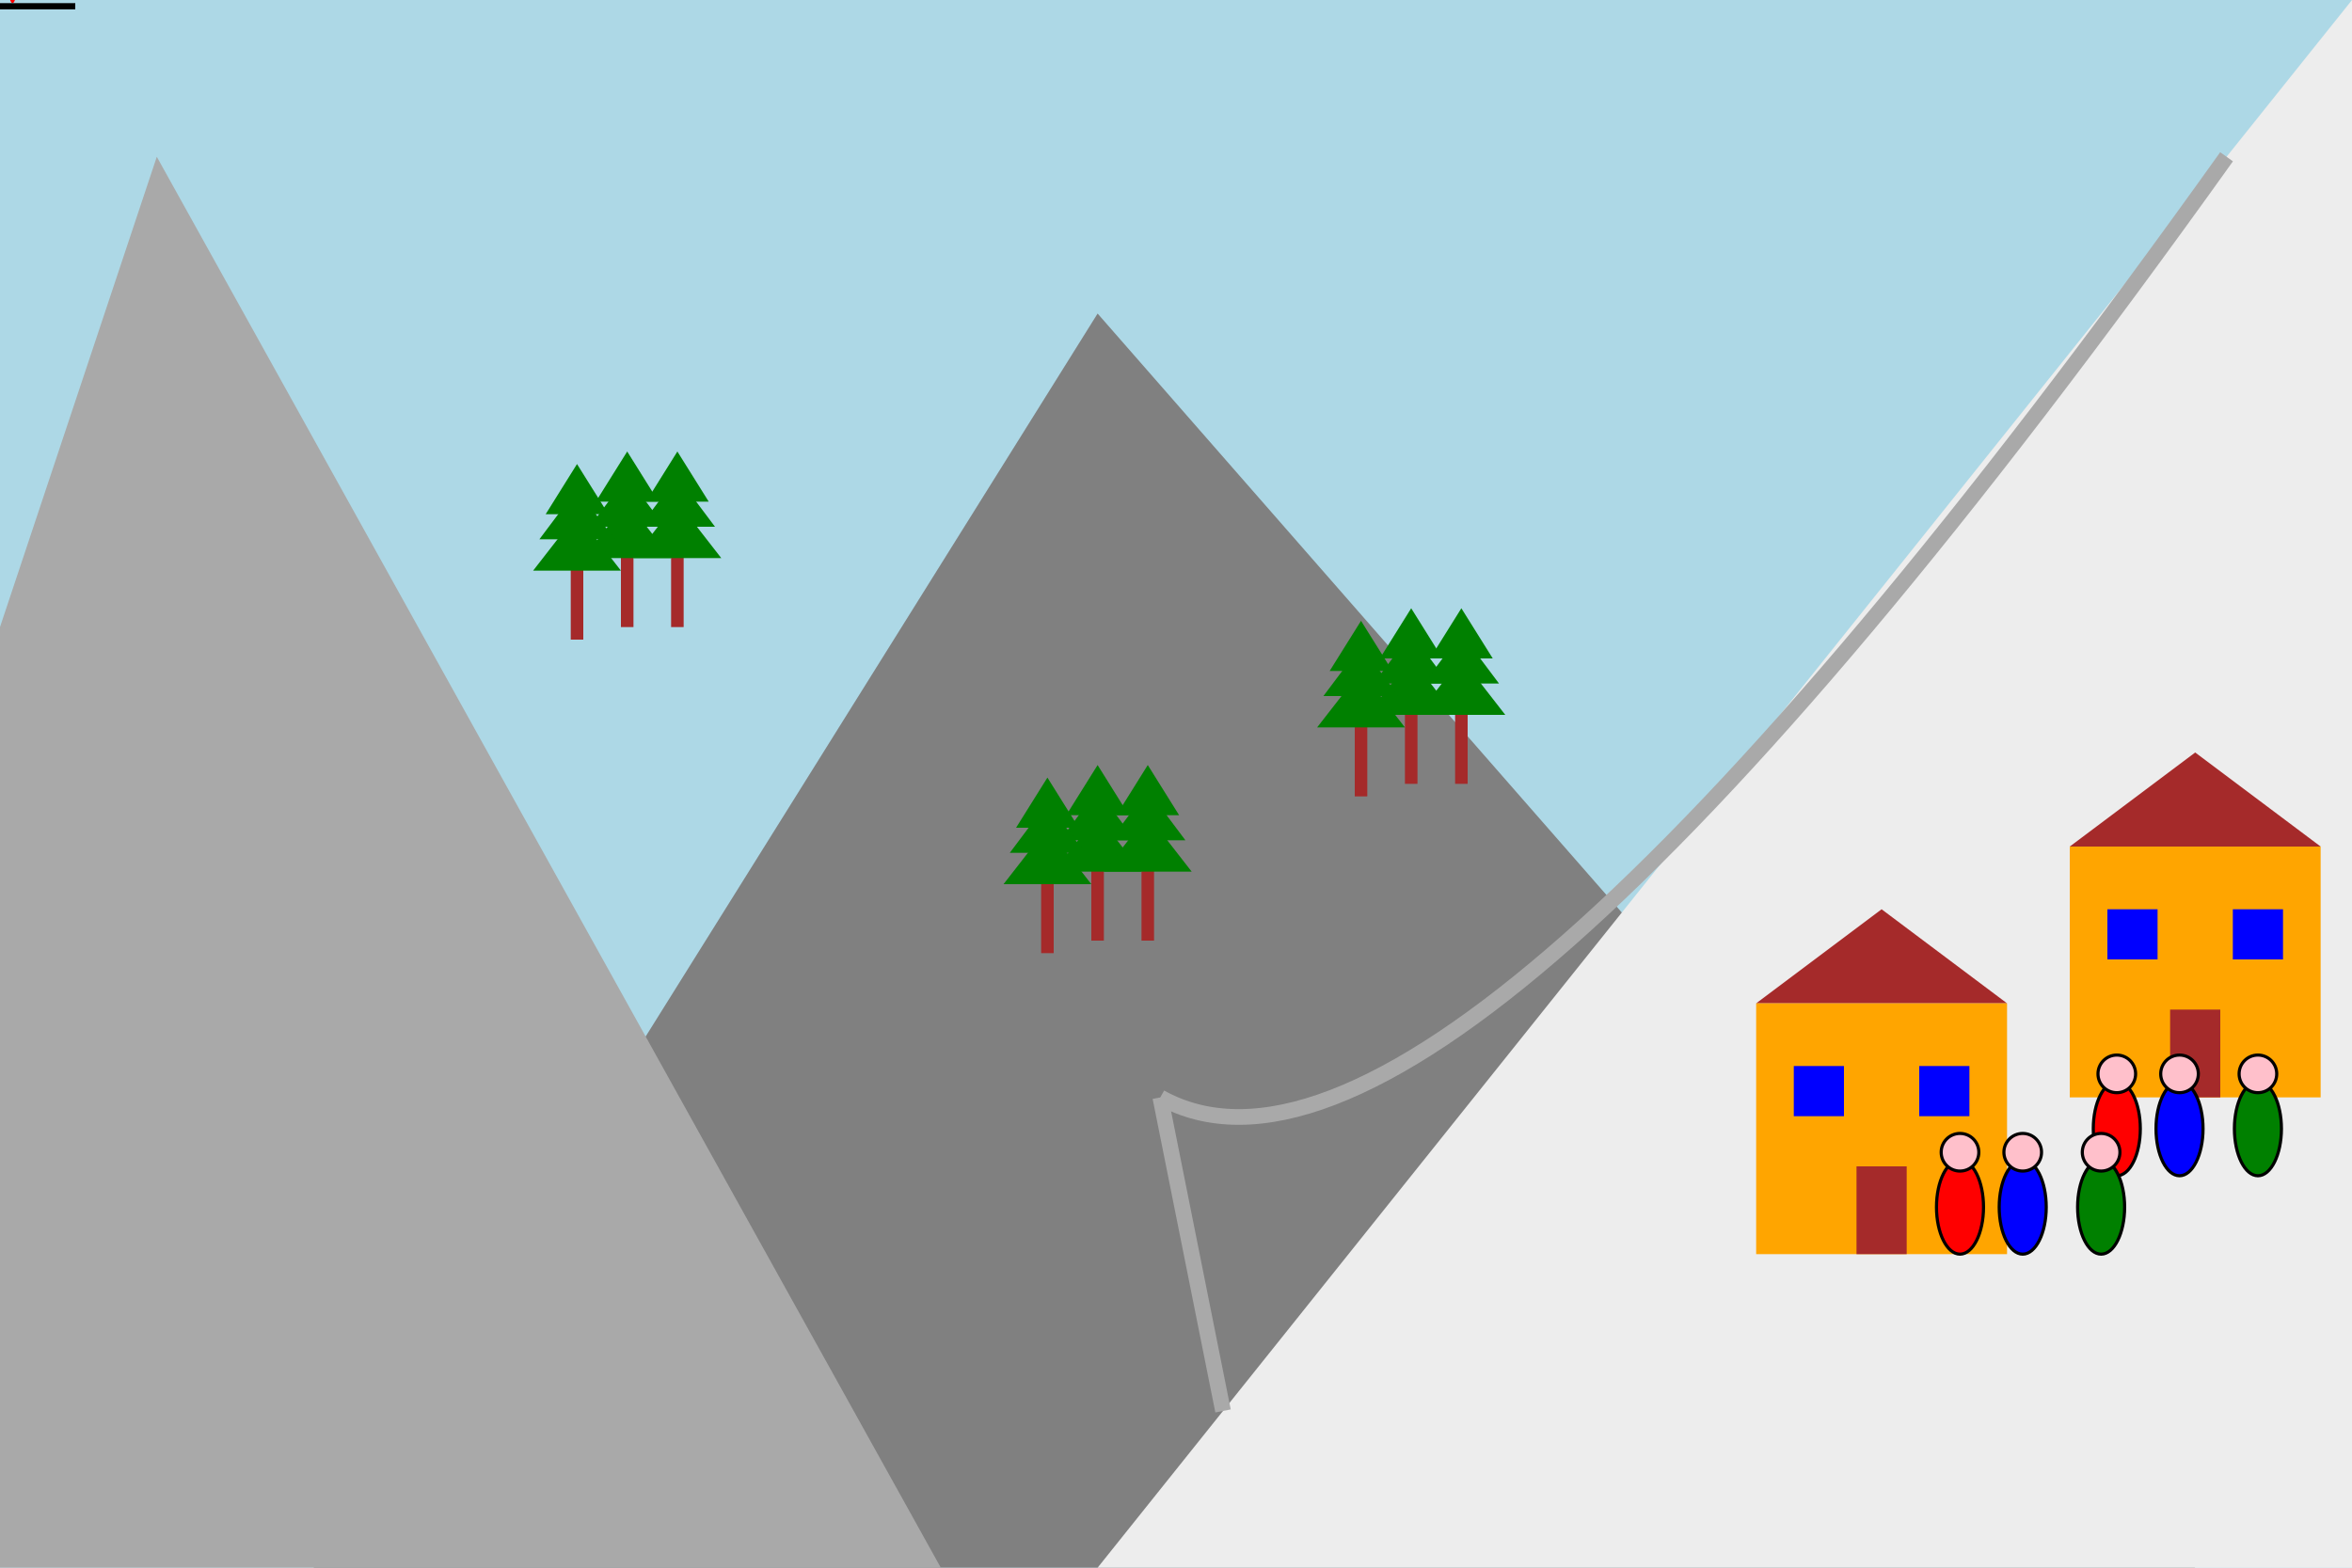
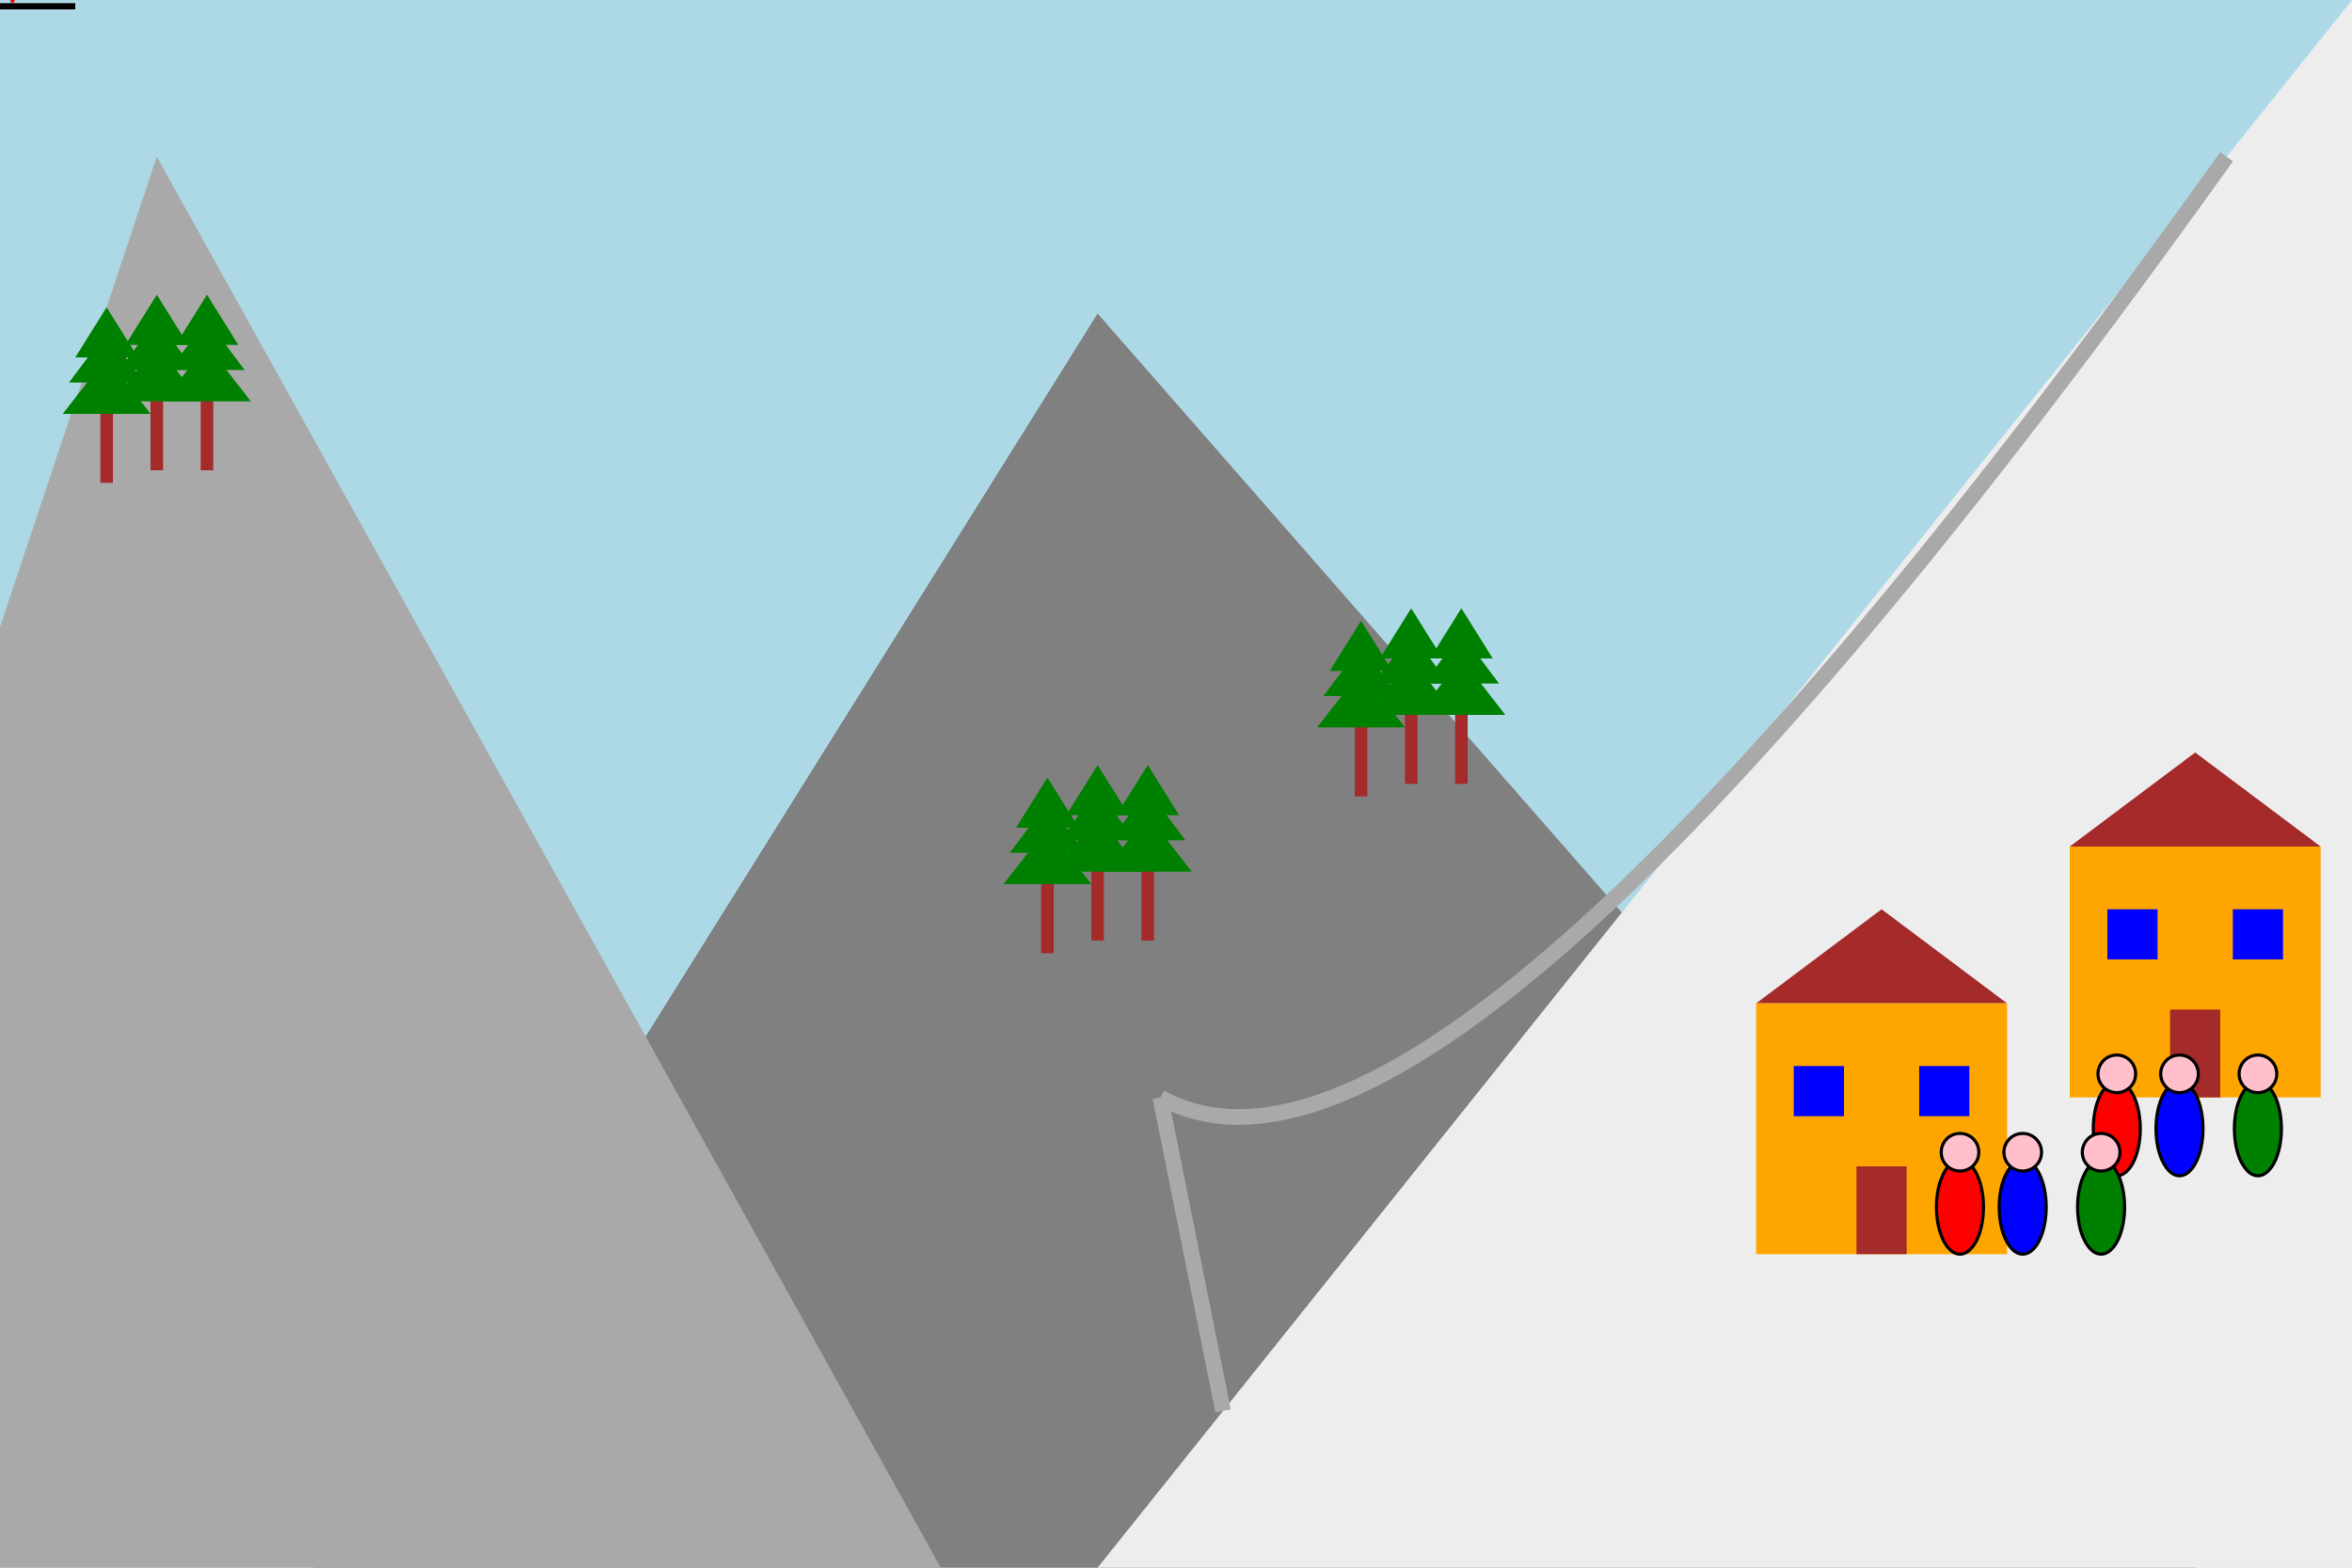
<svg xmlns="http://www.w3.org/2000/svg" width="750" height="500" viewBox="0 0 750 500">
  <g id="background">
    <rect x="0" y="0" width="750" height="500" style="fill:lightblue" />
    <polygon points="350 100 100 500 700 500" fill="grey" />
    <polygon points="50 50 -100 500 300 500" fill="darkgrey" />
    <polygon points="750 0 750 500 350 500" fill="#ededed" />
    <path d="M 710 50 q -250 350 -340 300" stroke="darkgrey" stroke-width="5" fill="none" id="ramp" />
    <path d="M 370 350 l 20 100" stroke="darkgrey" stroke-width="5" fill="none" />
+     <use x="350" y="300" href="#forest" />
+     <use x="450" y="250" href="#forest" />
+     <use x="50" y="150" href="#forest" />
    <use x="700" y="350" href="#building" />
    <use x="600" y="400" href="#building" />
    <use x="700" y="375" href="#cheeringCrowd" />
    <use x="650" y="400" href="#cheeringCrowd" />
  </g>
  <defs>
    <g id="skiGuy">
      <g id="skiGuyTorso" transform="rotate(-45)">
        <ellipse cx="50" cy="-10" rx="10" ry="30" style="fill:red" />
        <circle cx="50" cy="-45" r="12" stroke="black" stroke-width="2" fill="pink" />
      </g>
      <g id="skiGuyLegs">
        <ellipse cx="25" cy="-22" rx="20" ry="4" style="fill:red" />
        <ellipse cx="10" cy="-5" rx="4" ry="20" style="fill:red" />
      </g>
      <g id="skis">
        <rect x="-40" y="15" width="100" height="5" style="fill:black" />
      </g>
    </g>
    <g id="skiGuyFalling">
      <use x="0" y="0" href="#skiGuy" transform="translate(0 -5) scale(0.4)" />
      <animateTransform attributeName="transform" type="rotate" values="-45; -45; -30; 15" begin="0s" dur="2.5s" repeatCount="indefinite" />
      <animateMotion dur="2.5s" repeatCount="indefinite">
        <mpath href="#ramp" />
      </animateMotion>
    </g>
    <g id="jumpingGuy">
      <ellipse cx="0" cy="-30" rx="15" ry="30" style="stroke:black;stroke-width:2" />
      <circle cx="0" cy="-65" r="12" stroke="black" stroke-width="2" fill="pink" />
      <animateTransform attributeName="transform" type="translate" values="0 0; 0 -25; 0 0" begin="0s" dur="1s" repeatCount="indefinite" />
    </g>
    <g id="cheeringCrowd" transform="scale(0.5)">
      <use x="-50" y="0" href="#jumpingGuy" style="fill:red" />
      <use x="-10" y="0" href="#jumpingGuy" style="fill:blue" />
      <use x="40" y="0" href="#jumpingGuy" style="fill:green" />
    </g>
    <g id="window">
      <rect x="-20" y="0" width="40" height="40" style="fill:blue" />
    </g>
    <g id="building" transform="scale(0.4)">
      <polygon points="-100 -200 0 -275 100 -200" fill="brown" />
      <rect x="-100" y="-200" width="200" height="200" style="fill:orange" />
      <rect x="-20" y="-70" width="40" height="70" style="fill:brown" />
      <use x="-50" y="-150" href="#window" />
      <use x="50" y="-150" href="#window" />
    </g>
    <g id="tree">
      <rect x="-5" y="-75" width="10" height="75" style="fill:brown" />
      <polygon points="0 -100 -35 -55 35 -55" fill="green" />
      <polygon points="0 -120 -30 -80 30 -80" fill="green" />
      <polygon points="0 -140 -25 -100 25 -100" fill="green" />
    </g>
    <g id="forest" transform="scale(0.4)">
      <use x="0" y="0" href="#tree" />
      <use x="-40" y="10" href="#tree" />
      <use x="40" y="0" href="#tree" />
    </g>
  </defs>
-   <use x="350" y="300" href="#forest" />
-   <use x="450" y="250" href="#forest" />
-   <use x="200" y="200" href="#forest" />
  <use x="0" y="0" href="#skiGuyFalling" />
</svg>
